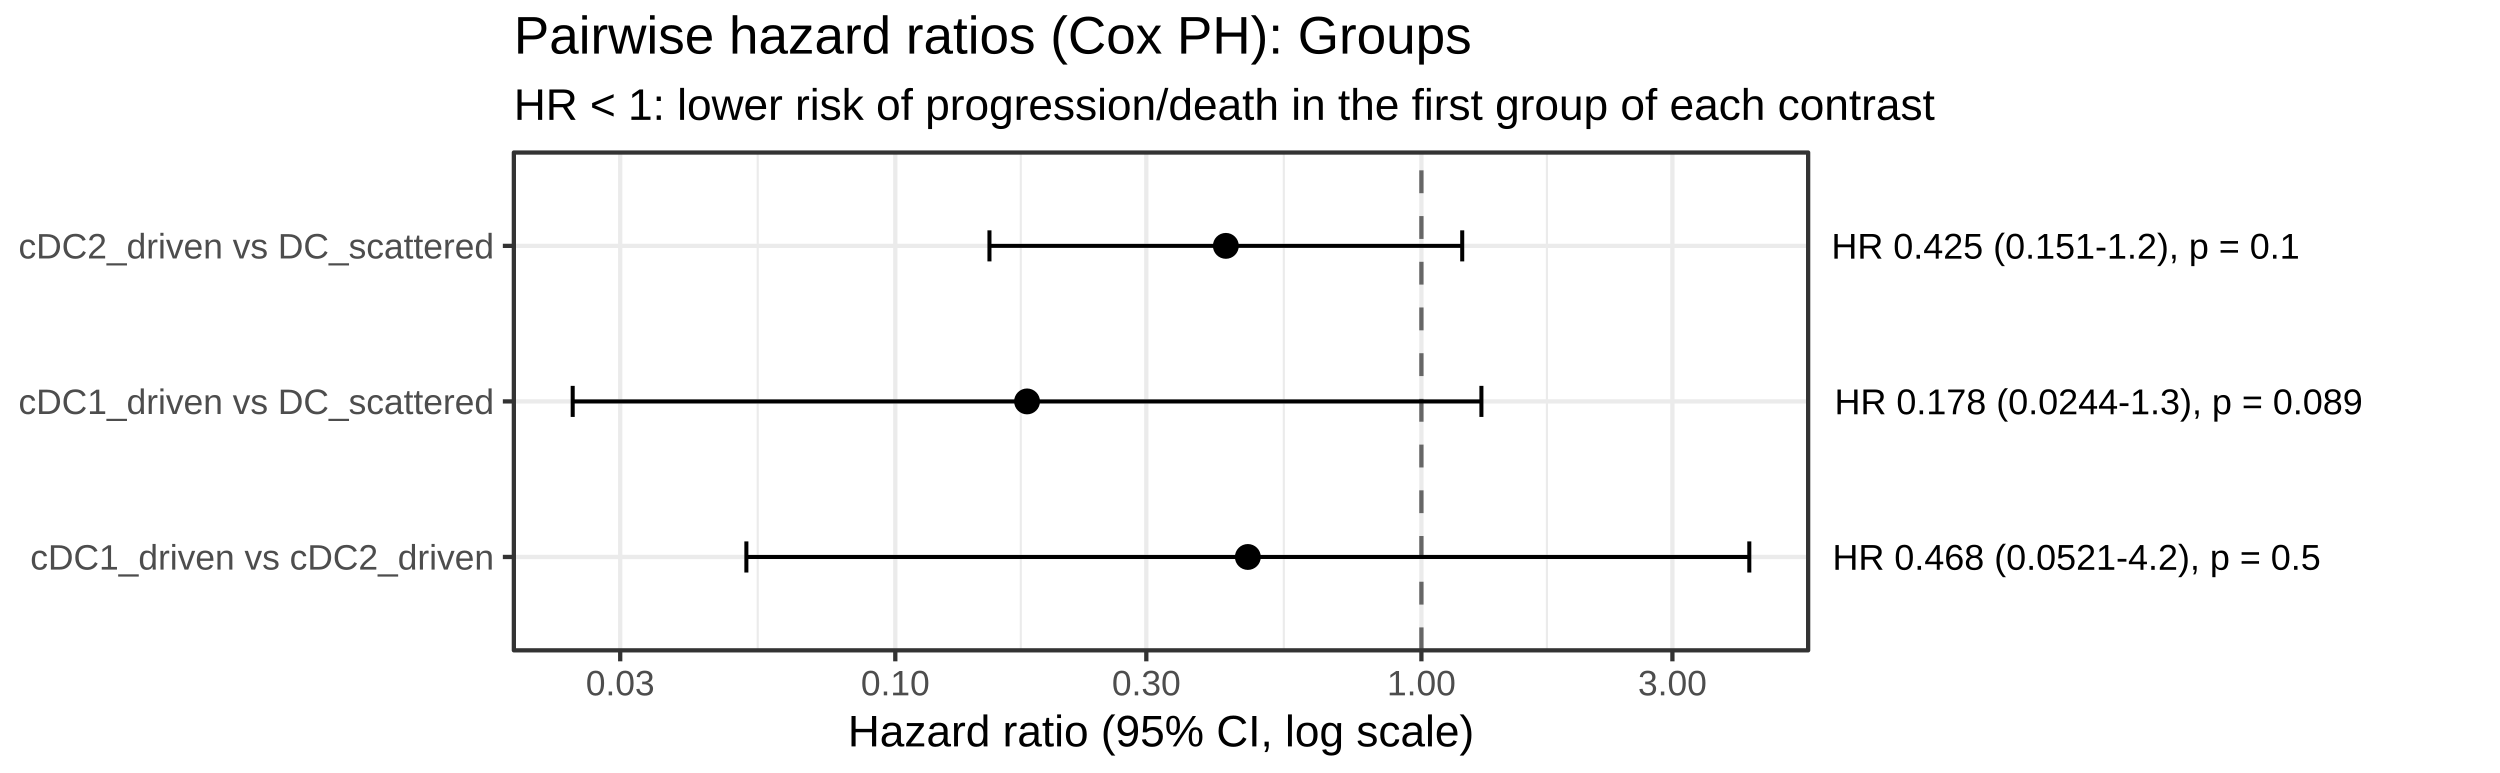
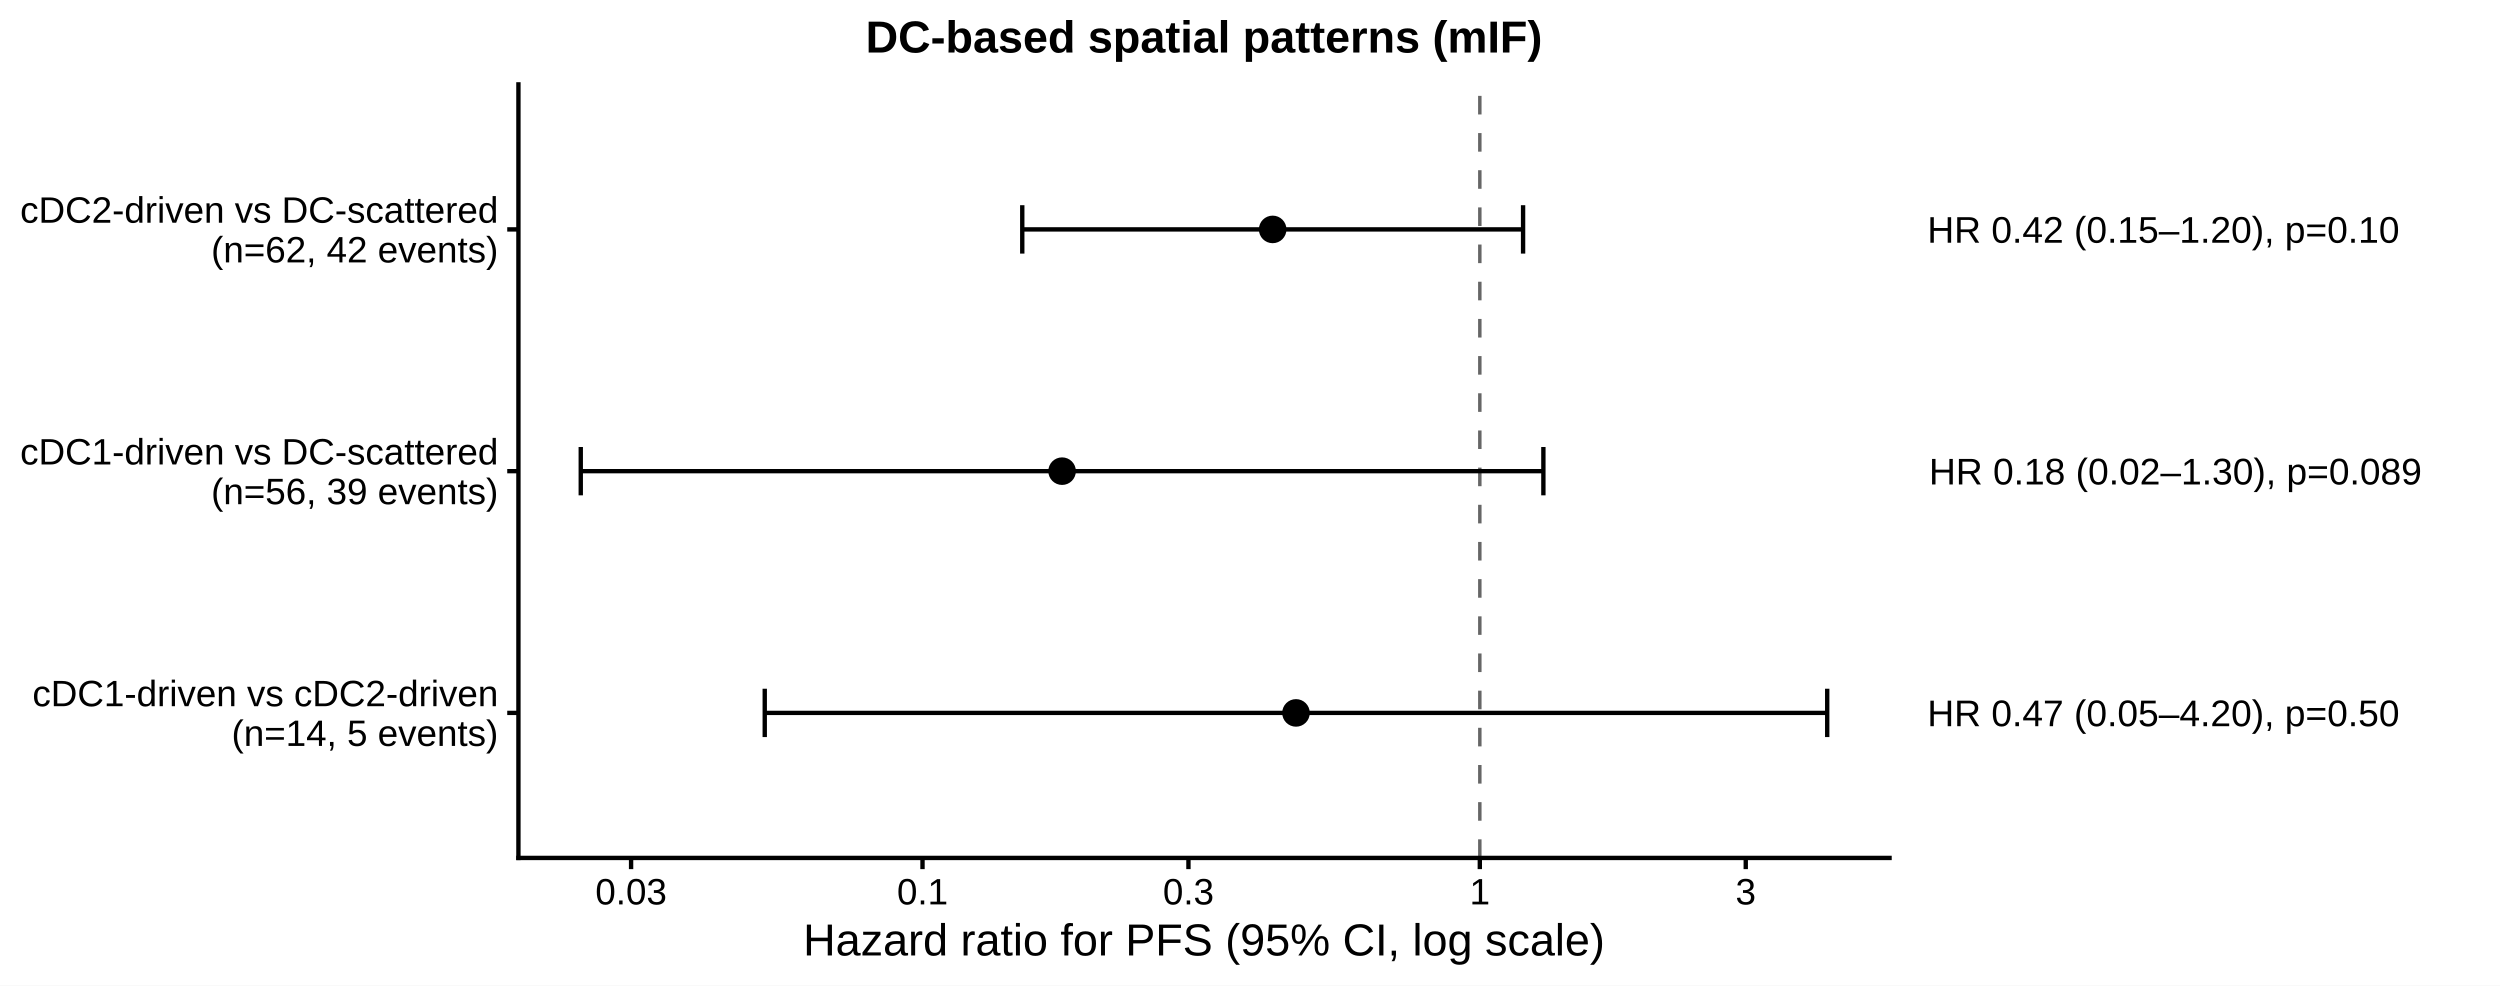
- <svg xmlns="http://www.w3.org/2000/svg" class="svglite" width="792.00pt" height="244.80pt" viewBox="0 0 792.00 244.80">
-   <defs>
-     <style type="text/css">
+ <svg xmlns="http://www.w3.org/2000/svg" width="612.00pt" height="241.20pt" viewBox="0 0 612.00 241.20">
+   <g class="svglite">
+     <defs>
+       <style type="text/css">
    .svglite line, .svglite polyline, .svglite polygon, .svglite path, .svglite rect, .svglite circle {
      fill: none;
      stroke: #000000;
      stroke-linecap: round;
      stroke-linejoin: round;
      stroke-miterlimit: 10.00;
    }
    .svglite text {
      white-space: pre;
    }
+     .svglite g.glyphgroup path {
+       fill: inherit;
+       stroke: none;
+     }
  </style>
-   </defs>
-   <rect width="100%" height="100%" style="stroke: none; fill: #FFFFFF;" />
-   <defs>
-     <clipPath id="cpMC4wMHw3OTIuMDB8MC4wMHwyNDQuODA=">
-       <rect x="0.00" y="0.00" width="792.00" height="244.80" />
-     </clipPath>
-   </defs>
-   <g clip-path="url(#cpMC4wMHw3OTIuMDB8MC4wMHwyNDQuODA=)">
-     <rect x="0.00" y="0.00" width="792.00" height="244.80" style="stroke-width: 1.36; stroke: #FFFFFF; fill: #FFFFFF;" />
-     <rect x="162.79" y="48.32" width="410.03" height="157.70" style="stroke-width: 1.36; stroke: none; fill: #FFFFFF;" />
-     <polyline points="240.05,206.01 240.05,48.32 " style="stroke-width: 0.68; stroke: #EBEBEB; stroke-linecap: butt;" />
-     <polyline points="323.39,206.01 323.39,48.32 " style="stroke-width: 0.68; stroke: #EBEBEB; stroke-linecap: butt;" />
-     <polyline points="406.72,206.01 406.72,48.32 " style="stroke-width: 0.68; stroke: #EBEBEB; stroke-linecap: butt;" />
-     <polyline points="490.06,206.01 490.06,48.32 " style="stroke-width: 0.68; stroke: #EBEBEB; stroke-linecap: butt;" />
-     <polyline points="162.79,176.45 572.82,176.45 " style="stroke-width: 1.36; stroke: #EBEBEB; stroke-linecap: butt;" />
-     <polyline points="162.79,127.17 572.82,127.17 " style="stroke-width: 1.36; stroke: #EBEBEB; stroke-linecap: butt;" />
-     <polyline points="162.79,77.89 572.82,77.89 " style="stroke-width: 1.36; stroke: #EBEBEB; stroke-linecap: butt;" />
-     <polyline points="196.48,206.01 196.48,48.32 " style="stroke-width: 1.36; stroke: #EBEBEB; stroke-linecap: butt;" />
-     <polyline points="283.63,206.01 283.63,48.32 " style="stroke-width: 1.36; stroke: #EBEBEB; stroke-linecap: butt;" />
-     <polyline points="363.15,206.01 363.15,48.32 " style="stroke-width: 1.36; stroke: #EBEBEB; stroke-linecap: butt;" />
-     <polyline points="450.30,206.01 450.30,48.32 " style="stroke-width: 1.36; stroke: #EBEBEB; stroke-linecap: butt;" />
-     <polyline points="529.82,206.01 529.82,48.32 " style="stroke-width: 1.36; stroke: #EBEBEB; stroke-linecap: butt;" />
-     <line x1="450.30" y1="206.01" x2="450.30" y2="48.32" style="stroke-width: 1.36; stroke: #666666; stroke-dasharray: 7.24,7.24; stroke-linecap: butt;" />
-     <polyline points="463.23,82.82 463.23,72.96 " style="stroke-width: 1.28; stroke-linecap: butt;" />
-     <polyline points="463.23,77.89 313.46,77.89 " style="stroke-width: 1.28; stroke-linecap: butt;" />
-     <polyline points="313.46,82.82 313.46,72.96 " style="stroke-width: 1.28; stroke-linecap: butt;" />
-     <polyline points="469.31,132.09 469.31,122.24 " style="stroke-width: 1.28; stroke-linecap: butt;" />
-     <polyline points="469.31,127.17 181.43,127.17 " style="stroke-width: 1.28; stroke-linecap: butt;" />
-     <polyline points="181.43,132.09 181.43,122.24 " style="stroke-width: 1.28; stroke-linecap: butt;" />
-     <polyline points="554.18,181.37 554.18,171.52 " style="stroke-width: 1.28; stroke-linecap: butt;" />
-     <polyline points="554.18,176.45 236.45,176.45 " style="stroke-width: 1.28; stroke-linecap: butt;" />
-     <polyline points="236.45,181.37 236.45,171.52 " style="stroke-width: 1.28; stroke-linecap: butt;" />
-     <circle cx="388.35" cy="77.89" r="3.65" style="stroke-width: 0.90; fill: #000000;" />
-     <circle cx="325.37" cy="127.17" r="3.65" style="stroke-width: 0.90; fill: #000000;" />
-     <circle cx="395.32" cy="176.45" r="3.65" style="stroke-width: 0.90; fill: #000000;" />
-     <text x="580.20" y="81.95" style="font-size: 11.38px; font-family: &quot;Arial&quot;;" textLength="147.64px" lengthAdjust="spacingAndGlyphs">HR 0.425 (0.151-1.2), p = 0.1</text>
-     <text x="581.18" y="131.23" style="font-size: 11.38px; font-family: &quot;Arial&quot;;" textLength="167.16px" lengthAdjust="spacingAndGlyphs">HR 0.178 (0.0244-1.3), p = 0.089</text>
-     <text x="580.53" y="180.51" style="font-size: 11.38px; font-family: &quot;Arial&quot;;" textLength="154.14px" lengthAdjust="spacingAndGlyphs">HR 0.468 (0.0521-4.2), p = 0.5</text>
-     <rect x="162.79" y="48.32" width="410.03" height="157.70" style="stroke-width: 1.36; stroke: #333333;" />
-     <text x="156.51" y="180.44" text-anchor="end" style="font-size: 11.20px;fill: #4D4D4D; font-family: &quot;Arial&quot;;" textLength="147.39px" lengthAdjust="spacingAndGlyphs">cDC1_driven vs cDC2_driven</text>
-     <text x="156.51" y="131.16" text-anchor="end" style="font-size: 11.20px;fill: #4D4D4D; font-family: &quot;Arial&quot;;" textLength="151.53px" lengthAdjust="spacingAndGlyphs">cDC1_driven vs DC_scattered</text>
-     <text x="156.51" y="81.88" text-anchor="end" style="font-size: 11.20px;fill: #4D4D4D; font-family: &quot;Arial&quot;;" textLength="151.53px" lengthAdjust="spacingAndGlyphs">cDC2_driven vs DC_scattered</text>
-     <polyline points="159.30,176.45 162.79,176.45 " style="stroke-width: 1.36; stroke: #333333; stroke-linecap: butt;" />
-     <polyline points="159.30,127.17 162.79,127.17 " style="stroke-width: 1.36; stroke: #333333; stroke-linecap: butt;" />
-     <polyline points="159.30,77.89 162.79,77.89 " style="stroke-width: 1.36; stroke: #333333; stroke-linecap: butt;" />
-     <polyline points="196.48,209.50 196.48,206.01 " style="stroke-width: 1.36; stroke: #333333; stroke-linecap: butt;" />
-     <polyline points="283.63,209.50 283.63,206.01 " style="stroke-width: 1.36; stroke: #333333; stroke-linecap: butt;" />
-     <polyline points="363.15,209.50 363.15,206.01 " style="stroke-width: 1.36; stroke: #333333; stroke-linecap: butt;" />
-     <polyline points="450.30,209.50 450.30,206.01 " style="stroke-width: 1.36; stroke: #333333; stroke-linecap: butt;" />
-     <polyline points="529.82,209.50 529.82,206.01 " style="stroke-width: 1.36; stroke: #333333; stroke-linecap: butt;" />
-     <text x="196.48" y="220.28" text-anchor="middle" style="font-size: 11.20px;fill: #4D4D4D; font-family: &quot;Arial&quot;;" textLength="22.20px" lengthAdjust="spacingAndGlyphs">0.03</text>
-     <text x="283.63" y="220.28" text-anchor="middle" style="font-size: 11.20px;fill: #4D4D4D; font-family: &quot;Arial&quot;;" textLength="22.20px" lengthAdjust="spacingAndGlyphs">0.10</text>
-     <text x="363.15" y="220.28" text-anchor="middle" style="font-size: 11.20px;fill: #4D4D4D; font-family: &quot;Arial&quot;;" textLength="22.20px" lengthAdjust="spacingAndGlyphs">0.30</text>
-     <text x="450.30" y="220.28" text-anchor="middle" style="font-size: 11.20px;fill: #4D4D4D; font-family: &quot;Arial&quot;;" textLength="22.20px" lengthAdjust="spacingAndGlyphs">1.00</text>
-     <text x="529.82" y="220.28" text-anchor="middle" style="font-size: 11.20px;fill: #4D4D4D; font-family: &quot;Arial&quot;;" textLength="22.20px" lengthAdjust="spacingAndGlyphs">3.00</text>
-     <text x="367.81" y="236.46" text-anchor="middle" style="font-size: 14.00px; font-family: &quot;Arial&quot;;" textLength="202.92px" lengthAdjust="spacingAndGlyphs">Hazard ratio (95% CI, log scale)</text>
-     <text x="162.79" y="37.98" style="font-size: 14.00px; font-family: &quot;Arial&quot;;" textLength="481.07px" lengthAdjust="spacingAndGlyphs">HR &lt; 1: lower risk of progression/death in the first group of each contrast</text>
-     <text x="162.79" y="16.98" style="font-size: 16.80px; font-family: &quot;Arial&quot;;" textLength="312.03px" lengthAdjust="spacingAndGlyphs">Pairwise hazard ratios (Cox PH): Groups</text>
+     </defs>
+     <rect width="100%" height="100%" style="stroke: none; fill: #FFFFFF;" />
+     <defs>
+       <clipPath id="cpMC4wMHw2MTIuMDB8MC4wMHwyNDEuMjA=">
+         <rect x="0.00" y="0.00" width="612.00" height="241.20" />
+       </clipPath>
+     </defs>
+     <g clip-path="url(#cpMC4wMHw2MTIuMDB8MC4wMHwyNDEuMjA=)">
+       <rect x="0.00" y="0.00" width="612.00" height="241.20" style="stroke-width: 1.07; stroke: #FFFFFF; fill: #FFFFFF;" />
+       <rect x="126.91" y="20.66" width="335.65" height="189.37" style="stroke-width: 1.07; stroke: none; fill: #FFFFFF;" />
+       <line x1="362.26" y1="210.02" x2="362.26" y2="20.66" style="stroke-width: 0.85; stroke: #666666; stroke-dasharray: 4.55,4.55; stroke-linecap: butt;" />
+       <polyline points="372.85,62.08 372.85,50.24 " style="stroke-width: 1.07; stroke-linecap: butt;" />
+       <polyline points="372.85,56.16 250.25,56.16 " style="stroke-width: 1.07; stroke-linecap: butt;" />
+       <polyline points="250.25,62.08 250.25,50.24 " style="stroke-width: 1.07; stroke-linecap: butt;" />
+       <polyline points="377.82,121.26 377.82,109.42 " style="stroke-width: 1.07; stroke-linecap: butt;" />
+       <polyline points="377.82,115.34 142.17,115.34 " style="stroke-width: 1.07; stroke-linecap: butt;" />
+       <polyline points="142.17,121.26 142.17,109.42 " style="stroke-width: 1.07; stroke-linecap: butt;" />
+       <polyline points="447.30,180.43 447.30,168.60 " style="stroke-width: 1.07; stroke-linecap: butt;" />
+       <polyline points="447.30,174.52 187.21,174.52 " style="stroke-width: 1.07; stroke-linecap: butt;" />
+       <polyline points="187.21,180.43 187.21,168.60 " style="stroke-width: 1.07; stroke-linecap: butt;" />
+       <circle cx="311.55" cy="56.16" r="3.02" style="stroke-width: 0.71; fill: #000000;" />
+       <circle cx="260.00" cy="115.34" r="3.02" style="stroke-width: 0.71; fill: #000000;" />
+       <circle cx="317.26" cy="174.52" r="3.02" style="stroke-width: 0.71; fill: #000000;" />
+       <text x="471.81" y="59.42" style="font-size: 9.10px; font-family: &quot;Arial&quot;;" textLength="115.62px" lengthAdjust="spacingAndGlyphs">HR 0.42 (0.15–1.20), p=0.10</text>
+       <text x="472.22" y="118.59" style="font-size: 9.10px; font-family: &quot;Arial&quot;;" textLength="120.69px" lengthAdjust="spacingAndGlyphs">HR 0.18 (0.02–1.30), p=0.089</text>
+       <text x="471.81" y="177.77" style="font-size: 9.10px; font-family: &quot;Arial&quot;;" textLength="115.62px" lengthAdjust="spacingAndGlyphs">HR 0.47 (0.05–4.20), p=0.50</text>
+       <polyline points="126.91,210.02 126.91,20.66 " style="stroke-width: 1.07; stroke-linecap: square;" />
+       <text x="121.98" y="172.88" text-anchor="end" style="font-size: 9.00px; font-family: &quot;Arial&quot;;" textLength="114.00px" lengthAdjust="spacingAndGlyphs">cDC1-driven vs cDC2-driven</text>
+       <text x="121.98" y="182.60" text-anchor="end" style="font-size: 9.00px; font-family: &quot;Arial&quot;;" textLength="65.25px" lengthAdjust="spacingAndGlyphs">(n=14, 5 events)</text>
+       <text x="121.98" y="113.70" text-anchor="end" style="font-size: 9.00px; font-family: &quot;Arial&quot;;" textLength="117.00px" lengthAdjust="spacingAndGlyphs">cDC1-driven vs DC-scattered</text>
+       <text x="121.98" y="123.42" text-anchor="end" style="font-size: 9.00px; font-family: &quot;Arial&quot;;" textLength="70.25px" lengthAdjust="spacingAndGlyphs">(n=56, 39 events)</text>
+       <text x="121.98" y="54.52" text-anchor="end" style="font-size: 9.00px; font-family: &quot;Arial&quot;;" textLength="117.00px" lengthAdjust="spacingAndGlyphs">cDC2-driven vs DC-scattered</text>
+       <text x="121.98" y="64.24" text-anchor="end" style="font-size: 9.00px; font-family: &quot;Arial&quot;;" textLength="70.25px" lengthAdjust="spacingAndGlyphs">(n=62, 42 events)</text>
+       <polyline points="124.17,174.52 126.91,174.52 " style="stroke-width: 1.07; stroke-linecap: butt;" />
+       <polyline points="124.17,115.34 126.91,115.34 " style="stroke-width: 1.07; stroke-linecap: butt;" />
+       <polyline points="124.17,56.16 126.91,56.16 " style="stroke-width: 1.07; stroke-linecap: butt;" />
+       <polyline points="126.91,210.02 462.56,210.02 " style="stroke-width: 1.07; stroke-linecap: square;" />
+       <polyline points="154.49,212.76 154.49,210.02 " style="stroke-width: 1.07; stroke-linecap: butt;" />
+       <polyline points="225.83,212.76 225.83,210.02 " style="stroke-width: 1.07; stroke-linecap: butt;" />
+       <polyline points="290.93,212.76 290.93,210.02 " style="stroke-width: 1.07; stroke-linecap: butt;" />
+       <polyline points="362.26,212.76 362.26,210.02 " style="stroke-width: 1.07; stroke-linecap: butt;" />
+       <polyline points="427.36,212.76 427.36,210.02 " style="stroke-width: 1.07; stroke-linecap: butt;" />
+       <text x="154.49" y="221.40" text-anchor="middle" style="font-size: 9.00px; font-family: &quot;Arial&quot;;" textLength="17.50px" lengthAdjust="spacingAndGlyphs">0.03</text>
+       <text x="225.83" y="221.40" text-anchor="middle" style="font-size: 9.00px; font-family: &quot;Arial&quot;;" textLength="12.50px" lengthAdjust="spacingAndGlyphs">0.1</text>
+       <text x="290.93" y="221.40" text-anchor="middle" style="font-size: 9.00px; font-family: &quot;Arial&quot;;" textLength="12.50px" lengthAdjust="spacingAndGlyphs">0.3</text>
+       <text x="362.26" y="221.40" text-anchor="middle" style="font-size: 9.00px; font-family: &quot;Arial&quot;;" textLength="5.00px" lengthAdjust="spacingAndGlyphs">1</text>
+       <text x="427.36" y="221.40" text-anchor="middle" style="font-size: 9.00px; font-family: &quot;Arial&quot;;" textLength="5.00px" lengthAdjust="spacingAndGlyphs">3</text>
+       <text x="294.74" y="233.90" text-anchor="middle" style="font-size: 11.00px; font-family: &quot;Arial&quot;;" textLength="196.34px" lengthAdjust="spacingAndGlyphs">Hazard ratio for PFS (95% CI, log scale)</text>
+       <text x="294.74" y="12.86" text-anchor="middle" style="font-size: 11.00px; font-weight: bold; font-family: &quot;Arial&quot;;" textLength="165.69px" lengthAdjust="spacingAndGlyphs">DC-based spatial patterns (mIF)</text>
+     </g>
  </g>
</svg>
